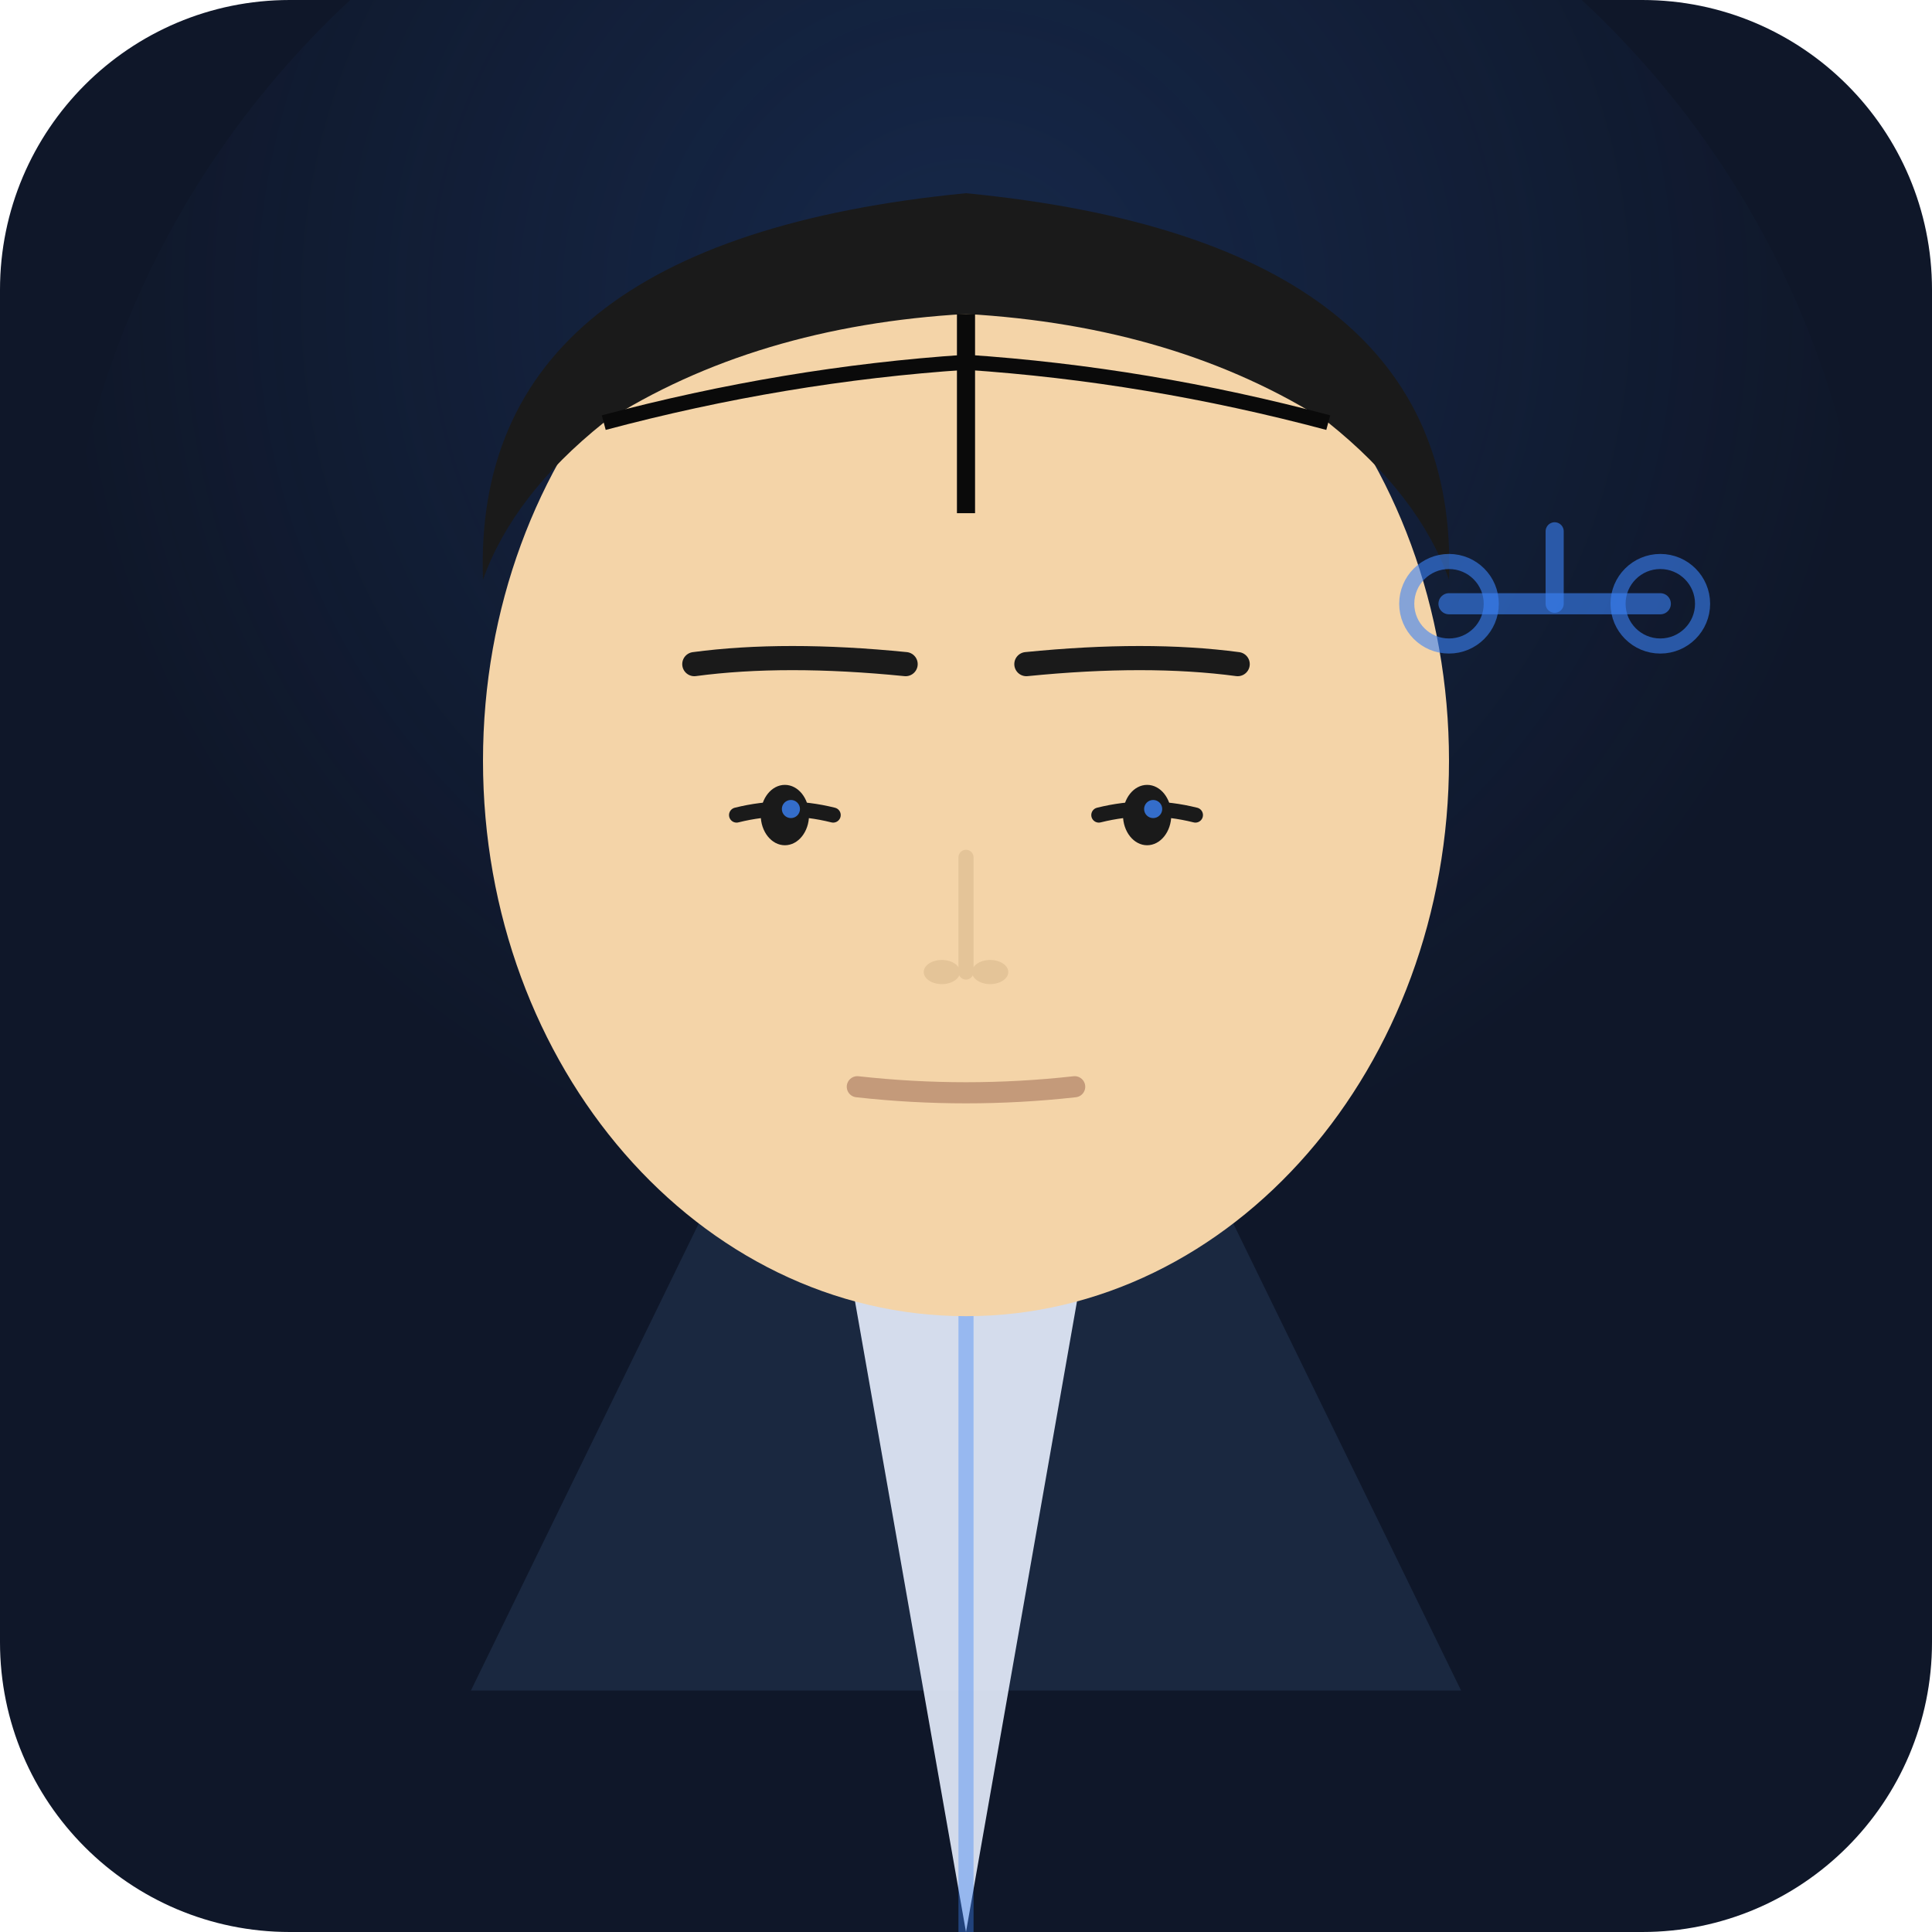
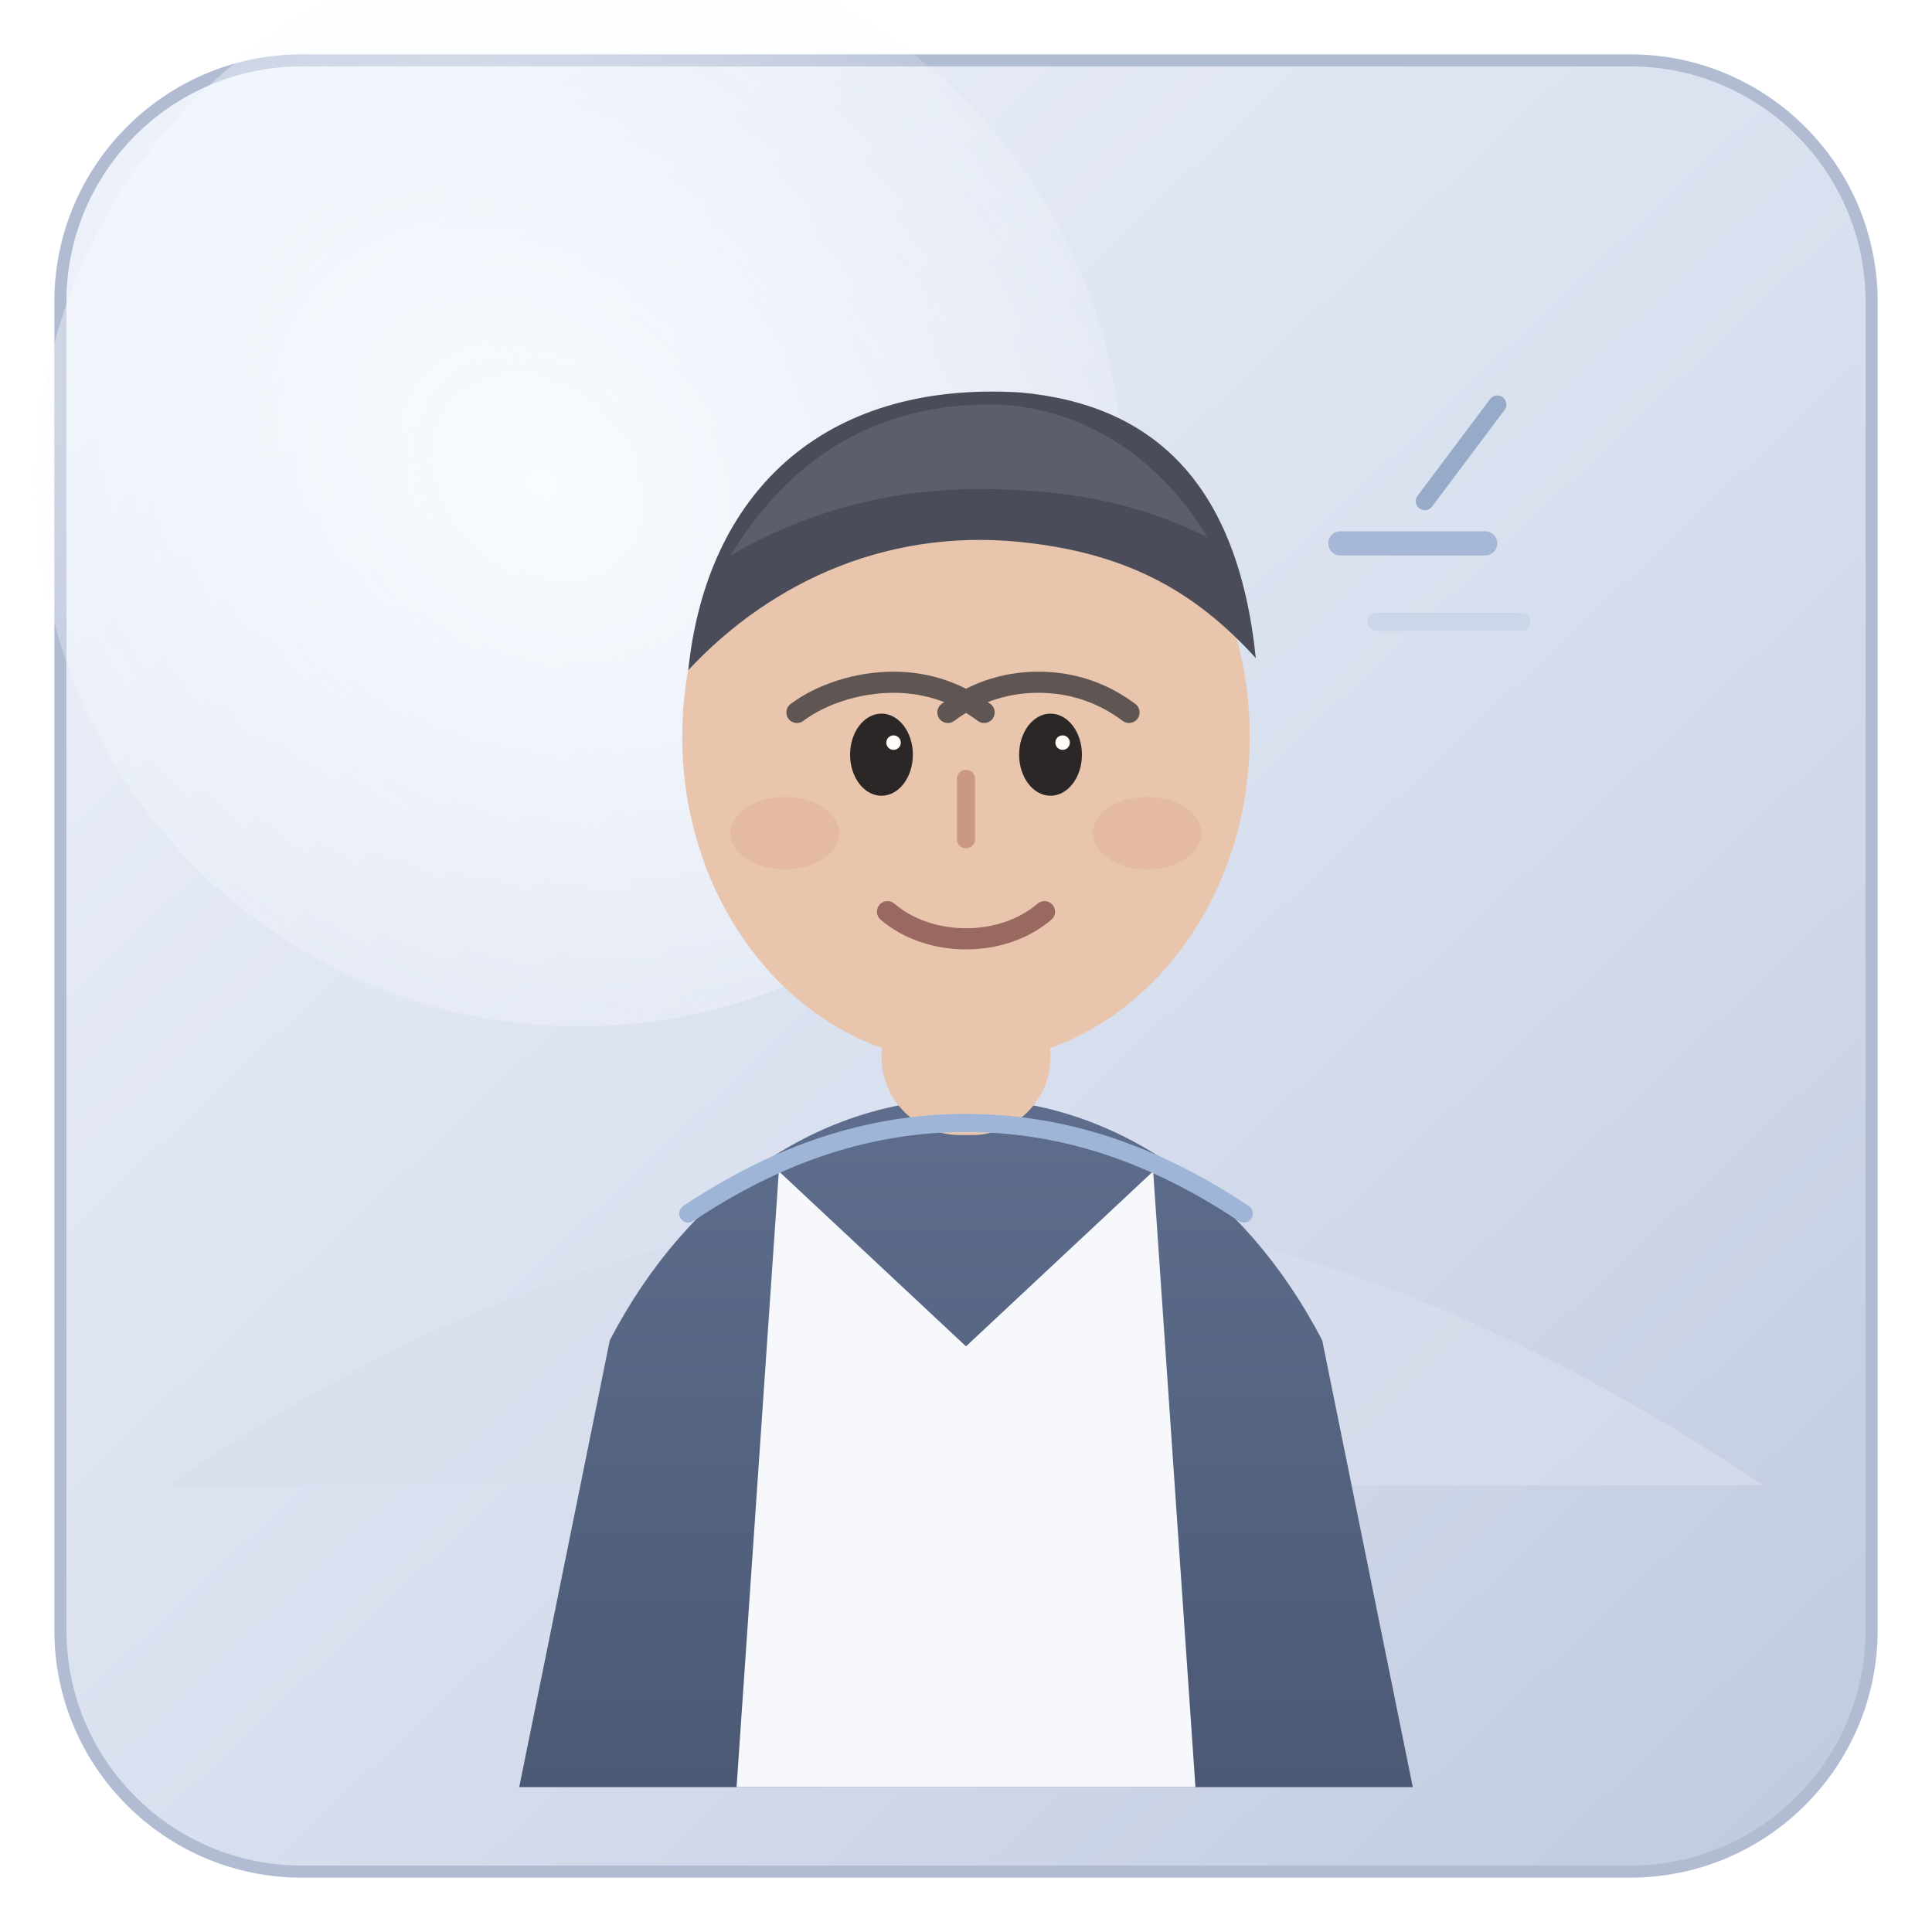
<svg xmlns="http://www.w3.org/2000/svg" width="320" height="320" viewBox="0 0 320 320" fill="none">
  <defs>
-     <linearGradient id="jh-bg" x1="0" y1="0" x2="320" y2="320">
-       <stop stop-color="#0f1729" />
-       <stop offset="1" stop-color="#1e3a5f" />
+     <linearGradient id="jh_bg" x1="20" y1="12" x2="300" y2="308" gradientUnits="userSpaceOnUse">
+       <stop stop-color="#EEF2FA" />
+       <stop offset="0.54" stop-color="#D8DFEE" />
+       <stop offset="1" stop-color="#C1CADF" />
    </linearGradient>
-     <radialGradient id="jh-glow" cx="0.5" cy="0.3">
-       <stop stop-color="#3b82f6" stop-opacity="0.16" />
-       <stop offset="1" stop-color="#3b82f6" stop-opacity="0" />
+     <radialGradient id="jh_light" cx="0" cy="0" r="1" gradientUnits="userSpaceOnUse" gradientTransform="translate(90 80) rotate(42) scale(146 116)">
+       <stop stop-color="#F8FBFF" />
+       <stop offset="1" stop-color="#F8FBFF" stop-opacity="0" />
    </radialGradient>
+     <linearGradient id="jh_coat" x1="160" y1="184" x2="160" y2="296" gradientUnits="userSpaceOnUse">
+       <stop stop-color="#5D6D8B" />
+       <stop offset="1" stop-color="#4B5975" />
+     </linearGradient>
  </defs>
-   <rect width="320" height="320" rx="48" fill="url(#jh-bg)" />
-   <circle cx="160" cy="110" r="150" fill="url(#jh-glow)" />
-   <path d="M78 280 L118 198 L160 172 L202 198 L242 280 Z" fill="#1a2840" />
-   <path d="M138 195 L160 215 L182 195 L160 320 Z" fill="#e8f0ff" opacity="0.9" />
-   <path d="M160 215 L160 320" stroke="#3b82f6" stroke-width="2.5" opacity="0.4" />
-   <ellipse cx="160" cy="126" rx="80" ry="92" fill="#f4d4a8" />
-   <path d="M80 96 Q78 40 160 32 Q242 40 240 96 Q235 82 220 70 Q195 54 160 52 Q125 54 100 70 Q85 82 80 96 Z" fill="#1a1a1a" />
-   <path d="M160 52 L160 85" stroke="#0a0a0a" stroke-width="3" />
-   <path d="M100 70 Q130 62 160 60" stroke="#0a0a0a" stroke-width="2.5" fill="none" />
-   <path d="M160 60 Q190 62 220 70" stroke="#0a0a0a" stroke-width="2.5" fill="none" />
-   <path d="M115 110 Q130 108 150 110" stroke="#1a1a1a" stroke-width="4" stroke-linecap="round" />
-   <path d="M170 110 Q190 108 205 110" stroke="#1a1a1a" stroke-width="4" stroke-linecap="round" />
-   <path d="M122 135 Q130 133 138 135" stroke="#1a1a1a" stroke-width="2.5" fill="none" stroke-linecap="round" />
-   <path d="M182 135 Q190 133 198 135" stroke="#1a1a1a" stroke-width="2.5" fill="none" stroke-linecap="round" />
-   <ellipse cx="130" cy="135" rx="4" ry="5" fill="#1a1a1a" />
-   <ellipse cx="190" cy="135" rx="4" ry="5" fill="#1a1a1a" />
-   <circle cx="131" cy="134" r="1.5" fill="#3b82f6" opacity="0.8" />
-   <circle cx="191" cy="134" r="1.5" fill="#3b82f6" opacity="0.8" />
-   <path d="M160 142 L160 161" stroke="#e4c498" stroke-width="2.5" stroke-linecap="round" />
-   <ellipse cx="156" cy="161" rx="3" ry="2" fill="#e4c498" />
-   <ellipse cx="164" cy="161" rx="3" ry="2" fill="#e4c498" />
-   <path d="M142 180 Q160 182 178 180" stroke="#c49a7a" stroke-width="3.5" stroke-linecap="round" />
-   <path d="M240 100 L275 100" stroke="#3b82f6" stroke-width="3.5" stroke-linecap="round" opacity="0.6" />
-   <circle cx="240" cy="100" r="7" stroke="#3b82f6" stroke-width="2.5" fill="none" opacity="0.6" />
-   <circle cx="275" cy="100" r="7" stroke="#3b82f6" stroke-width="2.5" fill="none" opacity="0.6" />
-   <path d="M257.5 88 L257.5 100" stroke="#3b82f6" stroke-width="3" stroke-linecap="round" opacity="0.6" />
+   <rect x="10" y="10" width="300" height="300" rx="40" fill="url(#jh_bg)" />
+   <rect x="10" y="10" width="300" height="300" rx="40" stroke="#B1BCD3" stroke-width="2" />
+   <circle cx="96" cy="80" r="90" fill="url(#jh_light)" />
+   <path d="M28 246C74 214 118 200 160 200C201 200 244 214 292 246" fill="#D8DEEC" fill-opacity="0.72" />
+   <path d="M86 296L101 222C114 197 136 182 160 182C184 182 206 197 219 222L234 296H86Z" fill="url(#jh_coat)" />
+   <path d="M129 194L160 223L191 194L198 296H122L129 194Z" fill="#F6F8FC" />
+   <rect x="146" y="162" width="28" height="26" rx="13" fill="#E8C5AC" />
+   <ellipse cx="160" cy="122" rx="47" ry="54" fill="#E8C5AC" />
+   <path d="M114 111C117 82 136 63 169 65C191 67 205 80 208 109C198 98 187 92 171 90C148 87 128 96 114 111Z" fill="#4A4C59" />
+   <path d="M121 92C132 74 147 67 164 67C177 67 191 74 200 89C188 83 176 81 162 81C147 81 133 85 121 92Z" fill="#5C5E6E" />
+   <path d="M132 118C136 115 142 113 148 113C154 113 159 115 163 118" stroke="#5F5653" stroke-width="3.5" stroke-linecap="round" />
+   <path d="M157 118C161 115 166 113 172 113C178 113 183 115 187 118" stroke="#5F5653" stroke-width="3.5" stroke-linecap="round" />
+   <ellipse cx="146" cy="125" rx="5.2" ry="6.8" fill="#2A2726" />
+   <ellipse cx="174" cy="125" rx="5.2" ry="6.8" fill="#2A2726" />
+   <circle cx="148" cy="123" r="1.2" fill="#FFFDF7" />
+   <circle cx="176" cy="123" r="1.2" fill="#FFFDF7" />
+   <path d="M160 129V139" stroke="#CB9981" stroke-width="3" stroke-linecap="round" />
+   <path d="M147 151C154 157 166 157 173 151" stroke="#986861" stroke-width="3.5" stroke-linecap="round" />
+   <ellipse cx="130" cy="138" rx="9" ry="6" fill="#D99D8E" fill-opacity="0.26" />
+   <ellipse cx="190" cy="138" rx="9" ry="6" fill="#D99D8E" fill-opacity="0.26" />
+   <path d="M114 201C129 191 144 186 160 186C176 186 191 191 206 201" stroke="#9EB5D8" stroke-width="3" stroke-linecap="round" />
+   <path d="M222 90H246" stroke="#A6B8D6" stroke-width="4" stroke-linecap="round" />
+   <path d="M228 103H252" stroke="#CBD6E8" stroke-width="3" stroke-linecap="round" />
+   <path d="M236 83L248 67" stroke="#95ABC8" stroke-width="3" stroke-linecap="round" />
</svg>
